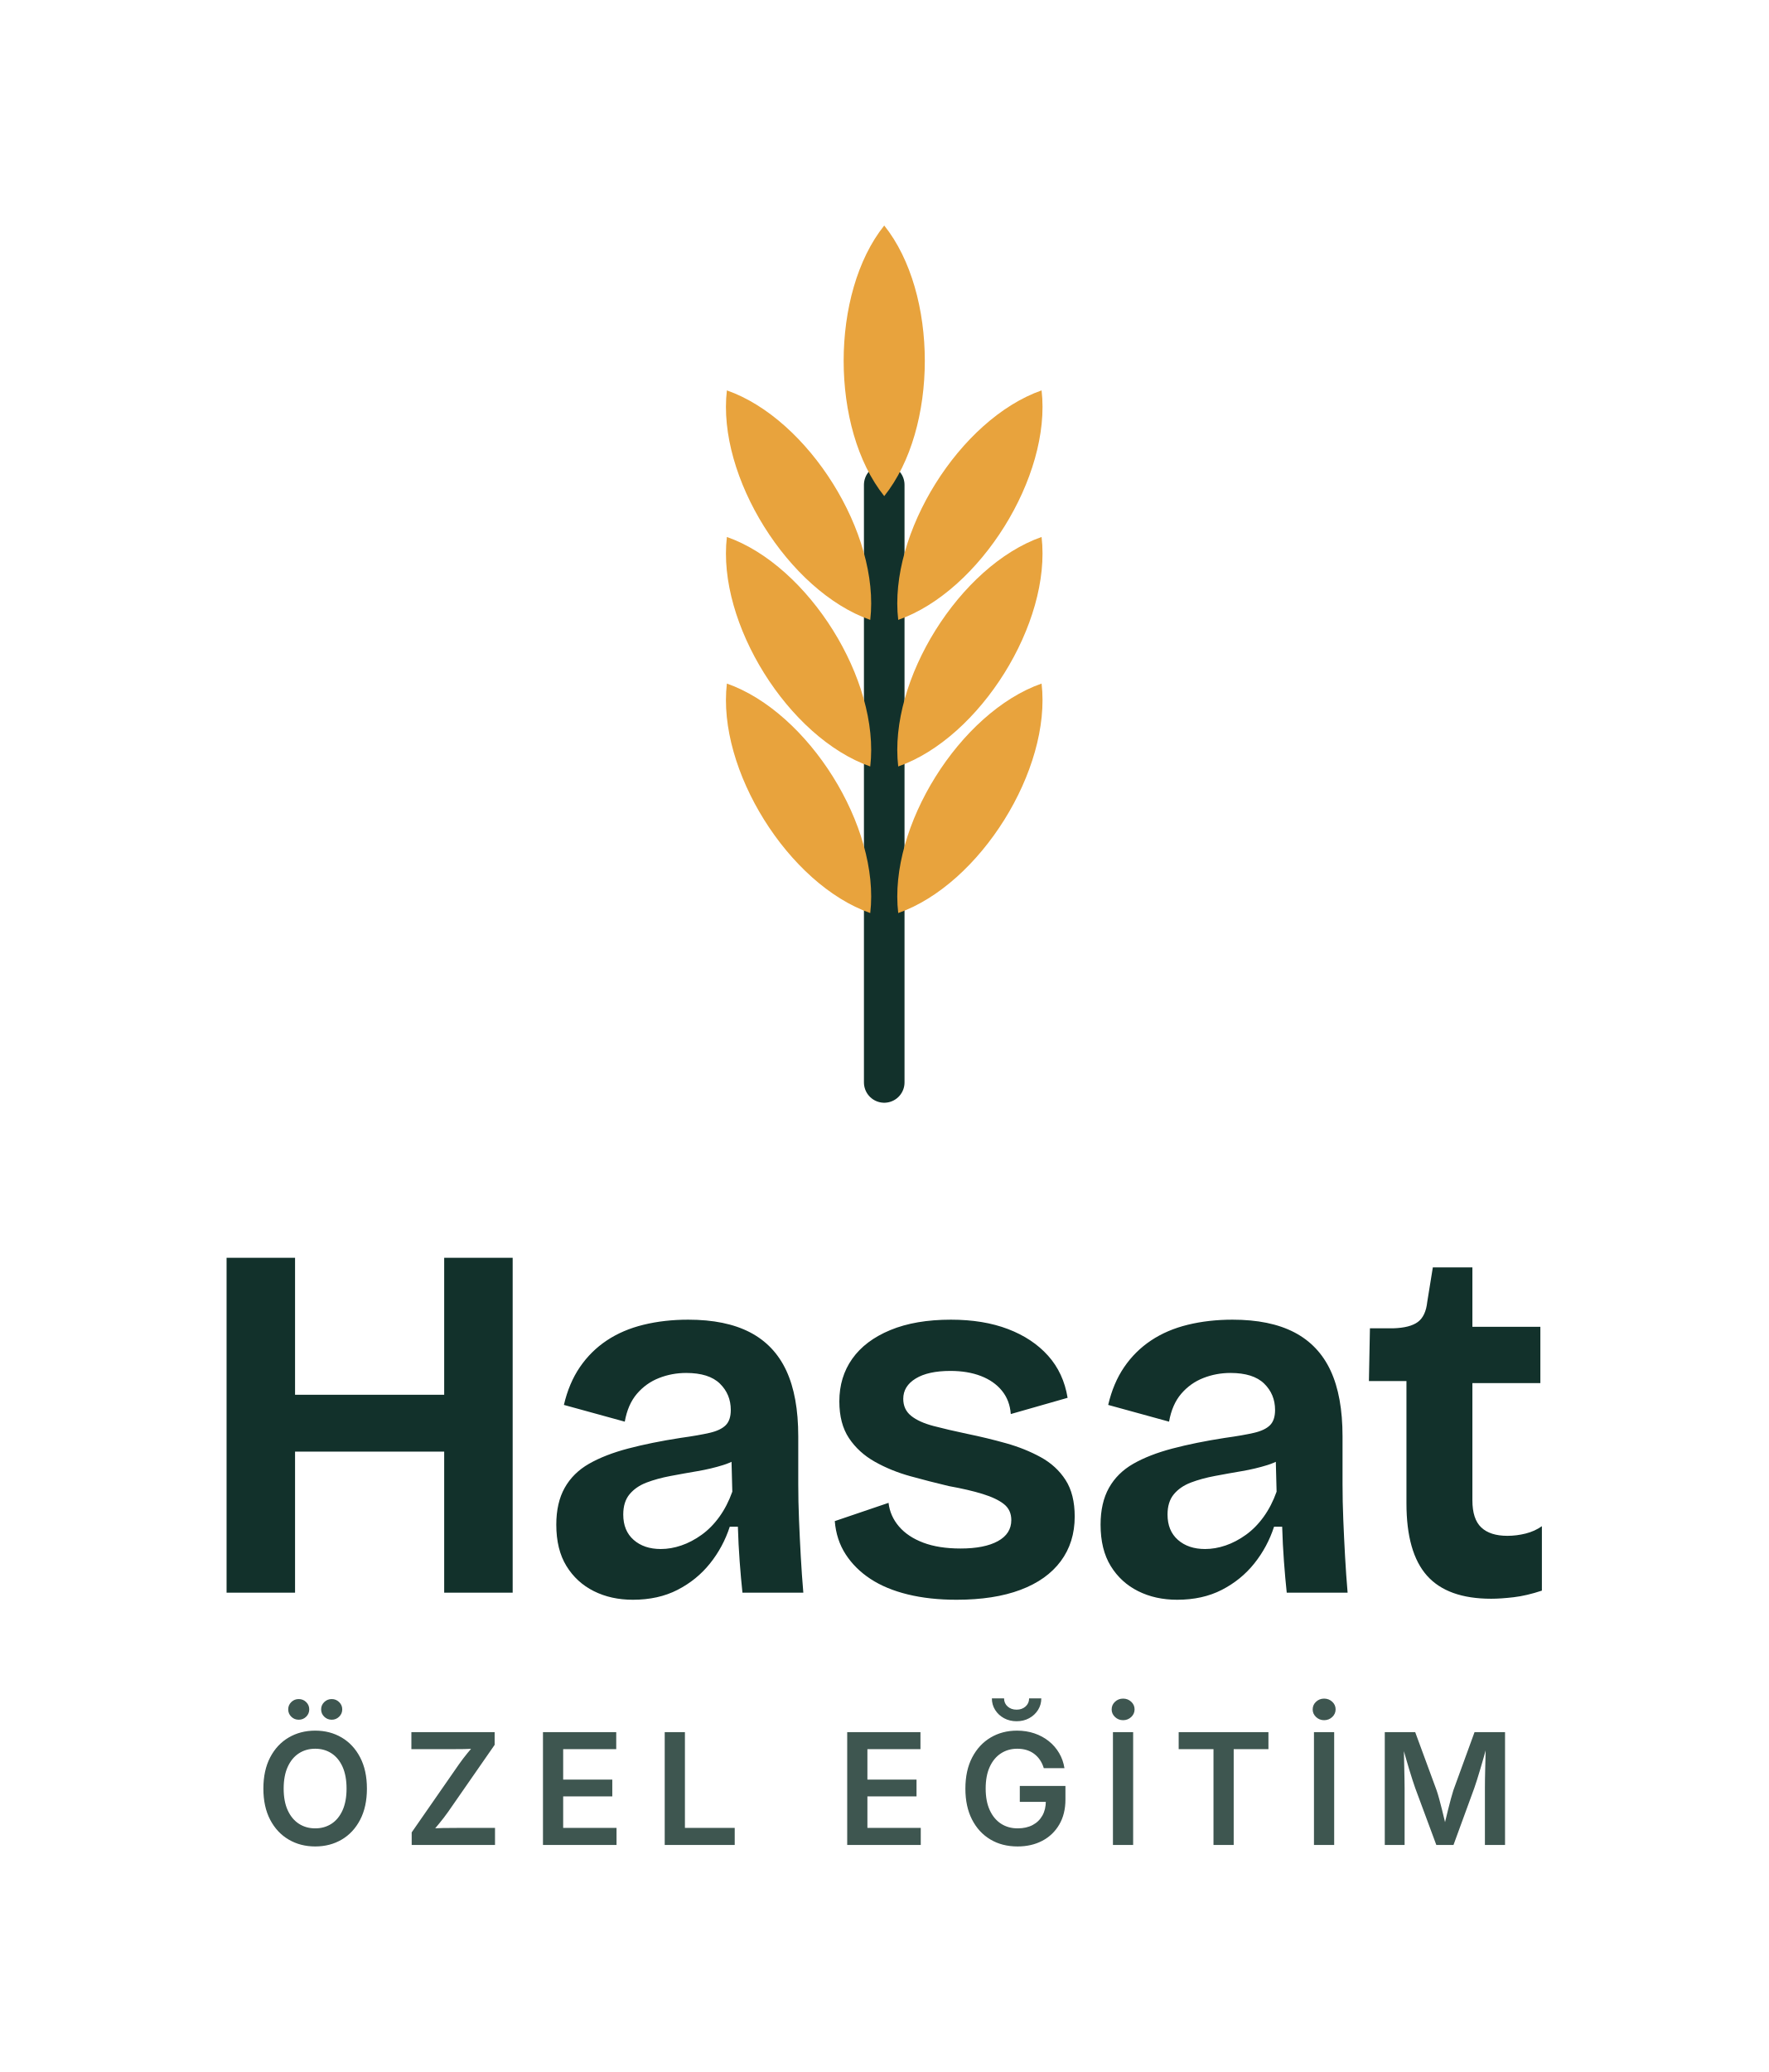
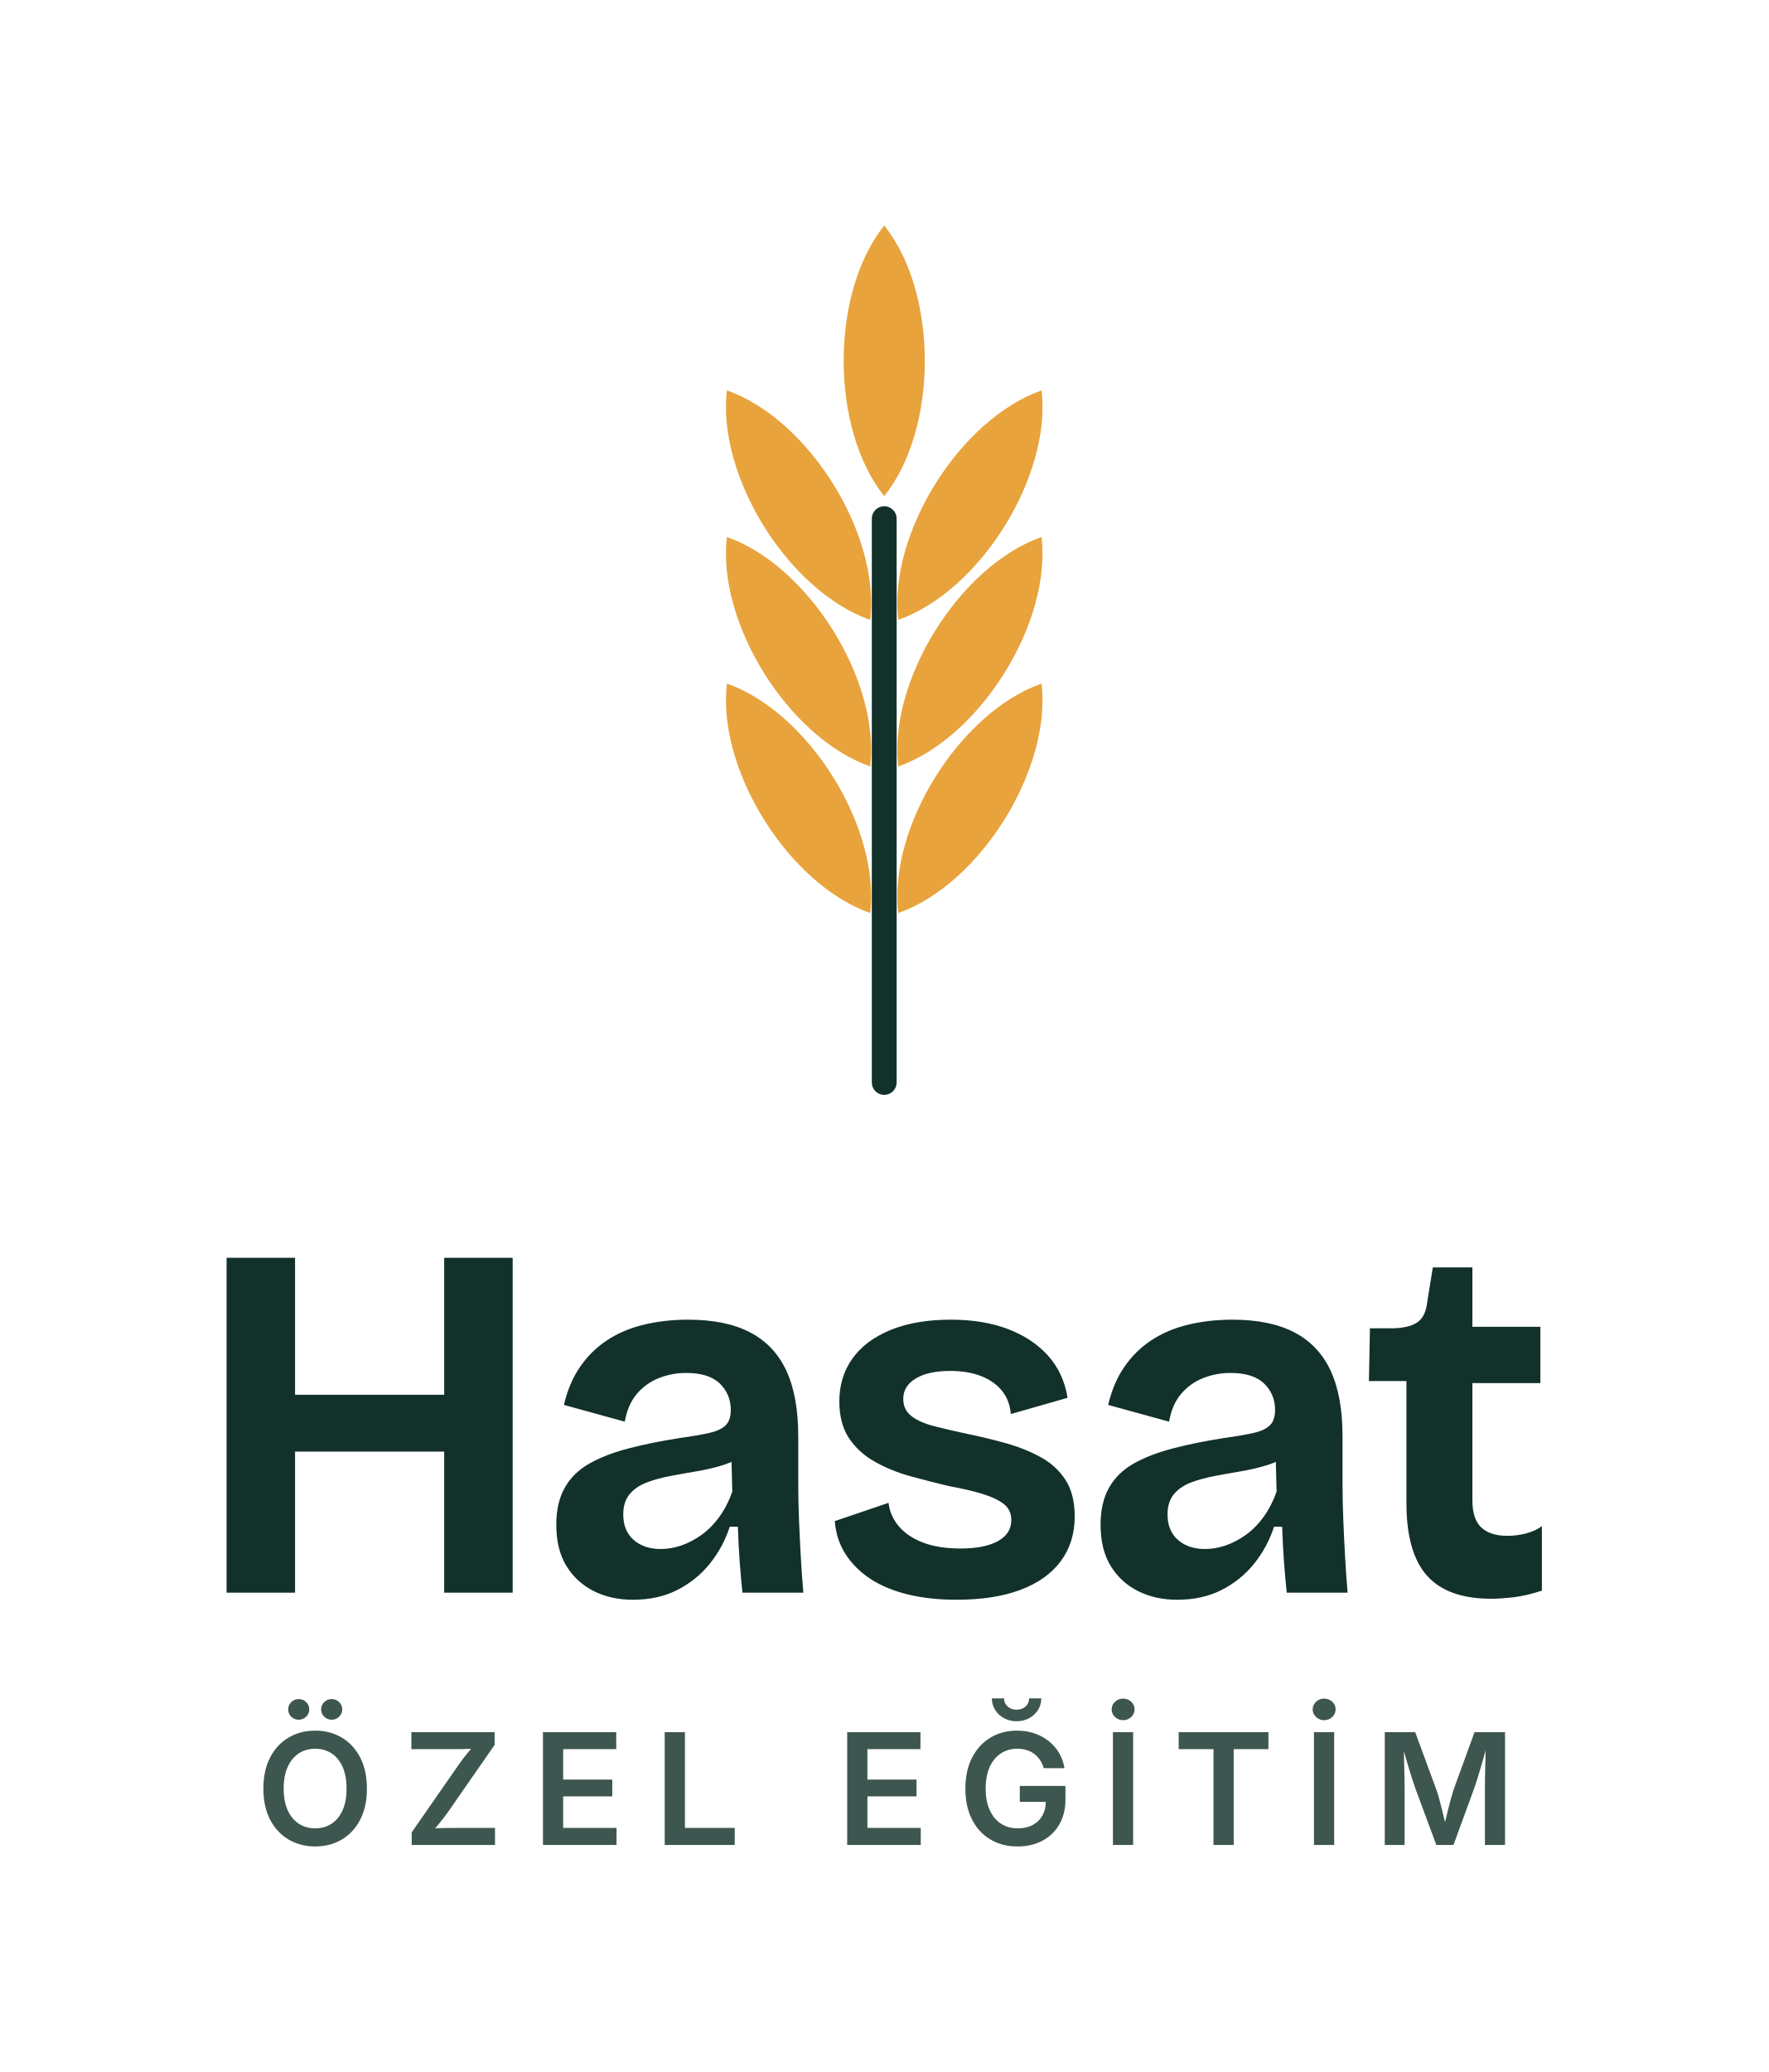
<svg xmlns="http://www.w3.org/2000/svg" viewBox="0 0 250.7 294.02" width="251" height="294" role="img" aria-label="Hasat Özel Eğitim">
  <g transform="translate(32 32)">
    <g transform="translate(29.35 -1.6) scale(3.2)">
-       <path d="M20 38.5 V12" fill="none" stroke="#12312B" stroke-width="1.8" stroke-linecap="round" />
+       <path d="M20 38.5 V13.5" fill="none" stroke="#12312B" stroke-width="1.1" stroke-linecap="round" />
      <path transform="translate(20 6.5) rotate(0)" d="M0 -6 C 2.4 -3, 2.4 3, 0 6 C -2.4 3, -2.4 -3, 0 -6 Z" fill="#E8A33D" />
      <path transform="translate(16.2 12.9) rotate(-32)" d="M0 -6 C 2.4 -3, 2.4 3, 0 6 C -2.4 3, -2.4 -3, 0 -6 Z" fill="#E8A33D" />
      <path transform="translate(23.8 12.9) rotate(32)" d="M0 -6 C 2.4 -3, 2.4 3, 0 6 C -2.4 3, -2.4 -3, 0 -6 Z" fill="#E8A33D" />
      <path transform="translate(16.2 19.4) rotate(-32)" d="M0 -6 C 2.4 -3, 2.4 3, 0 6 C -2.4 3, -2.4 -3, 0 -6 Z" fill="#E8A33D" />
      <path transform="translate(23.8 19.4) rotate(32)" d="M0 -6 C 2.4 -3, 2.4 3, 0 6 C -2.4 3, -2.4 -3, 0 -6 Z" fill="#E8A33D" />
      <path transform="translate(16.2 25.9) rotate(-32)" d="M0 -6 C 2.4 -3, 2.4 3, 0 6 C -2.4 3, -2.4 -3, 0 -6 Z" fill="#E8A33D" />
      <path transform="translate(23.8 25.9) rotate(32)" d="M0 -6 C 2.4 -3, 2.4 3, 0 6 C -2.4 3, -2.4 -3, 0 -6 Z" fill="#E8A33D" />
    </g>
    <path transform="translate(-5.11 194.0)" fill="#12312B" d="M36.0 0.0V-47.52H45.72V0.0ZM5.112 0.0V-47.52H14.832V0.0ZM10.944 -20.016V-28.08H40.032V-20.016ZM62.784 1.008Q59.688 1.008 57.24 -0.216Q54.792 -1.44 53.352 -3.78Q51.912 -6.12 51.912 -9.648Q51.912 -12.744 53.1 -14.868Q54.288 -16.992 56.556 -18.288Q58.824 -19.584 62.1 -20.448Q65.376 -21.312 69.552 -21.96Q72.144 -22.32 73.692 -22.68Q75.24 -23.04 75.96 -23.76Q76.68 -24.48 76.68 -25.92Q76.68 -28.152 75.132 -29.664Q73.584 -31.176 70.344 -31.176Q68.328 -31.176 66.492 -30.456Q64.656 -29.736 63.36 -28.224Q62.064 -26.712 61.632 -24.264L52.992 -26.64Q53.712 -29.736 55.26 -32.004Q56.808 -34.272 59.076 -35.784Q61.344 -37.296 64.296 -38.016Q67.248 -38.736 70.632 -38.736Q75.96 -38.736 79.416 -36.936Q82.872 -35.136 84.564 -31.5Q86.256 -27.864 86.256 -22.176V-15.408Q86.256 -12.96 86.364 -10.332Q86.472 -7.704 86.616 -5.112Q86.76 -2.52 86.976 0.0H78.336Q78.12 -2.016 77.94 -4.428Q77.76 -6.84 77.688 -9.36H76.536Q75.6 -6.48 73.728 -4.14Q71.856 -1.8 69.12 -0.396Q66.384 1.008 62.784 1.008ZM66.744 -6.192Q68.184 -6.192 69.66 -6.696Q71.136 -7.2 72.54 -8.208Q73.944 -9.216 75.06 -10.764Q76.176 -12.312 76.896 -14.328L76.752 -19.872L78.48 -19.656Q77.328 -18.648 75.6 -18.108Q73.872 -17.568 71.964 -17.244Q70.056 -16.92 68.148 -16.56Q66.24 -16.2 64.728 -15.624Q63.216 -15.048 62.316 -13.968Q61.416 -12.888 61.416 -11.088Q61.416 -8.784 62.892 -7.488Q64.368 -6.192 66.744 -6.192ZM108.72 1.008Q104.904 1.008 101.808 0.252Q98.712 -0.504 96.516 -1.944Q94.32 -3.384 92.988 -5.436Q91.656 -7.488 91.44 -10.152L99.072 -12.744Q99.288 -10.872 100.548 -9.396Q101.808 -7.92 104.004 -7.092Q106.2 -6.264 109.296 -6.264Q112.68 -6.264 114.588 -7.308Q116.496 -8.352 116.496 -10.296Q116.496 -11.736 115.452 -12.564Q114.408 -13.392 112.428 -14.004Q110.448 -14.616 107.64 -15.12Q104.904 -15.768 102.168 -16.524Q99.432 -17.28 97.128 -18.576Q94.824 -19.872 93.456 -21.924Q92.088 -23.976 92.088 -27.144Q92.088 -30.6 93.924 -33.192Q95.76 -35.784 99.324 -37.26Q102.888 -38.736 107.928 -38.736Q112.536 -38.736 116.028 -37.404Q119.52 -36.072 121.716 -33.624Q123.912 -31.176 124.488 -27.648L116.424 -25.344Q116.28 -27.288 115.164 -28.656Q114.048 -30.024 112.176 -30.744Q110.304 -31.464 107.856 -31.464Q104.688 -31.464 102.924 -30.384Q101.16 -29.304 101.16 -27.504Q101.16 -25.992 102.276 -25.092Q103.392 -24.192 105.444 -23.652Q107.496 -23.112 110.232 -22.536Q113.04 -21.96 115.74 -21.204Q118.44 -20.448 120.672 -19.224Q122.904 -18.0 124.2 -15.984Q125.496 -13.968 125.496 -10.8Q125.496 -7.128 123.516 -4.464Q121.536 -1.8 117.792 -0.396Q114.048 1.008 108.72 1.008ZM140.04 1.008Q136.944 1.008 134.496 -0.216Q132.048 -1.44 130.608 -3.78Q129.168 -6.12 129.168 -9.648Q129.168 -12.744 130.356 -14.868Q131.544 -16.992 133.812 -18.288Q136.08 -19.584 139.356 -20.448Q142.632 -21.312 146.808 -21.96Q149.4 -22.32 150.948 -22.68Q152.496 -23.04 153.216 -23.76Q153.936 -24.48 153.936 -25.92Q153.936 -28.152 152.388 -29.664Q150.84 -31.176 147.6 -31.176Q145.584 -31.176 143.748 -30.456Q141.912 -29.736 140.616 -28.224Q139.32 -26.712 138.888 -24.264L130.248 -26.64Q130.968 -29.736 132.516 -32.004Q134.064 -34.272 136.332 -35.784Q138.6 -37.296 141.552 -38.016Q144.504 -38.736 147.888 -38.736Q153.216 -38.736 156.672 -36.936Q160.128 -35.136 161.82 -31.5Q163.512 -27.864 163.512 -22.176V-15.408Q163.512 -12.96 163.62 -10.332Q163.728 -7.704 163.872 -5.112Q164.016 -2.52 164.232 0.0H155.592Q155.376 -2.016 155.196 -4.428Q155.016 -6.84 154.944 -9.36H153.792Q152.856 -6.48 150.984 -4.14Q149.112 -1.8 146.376 -0.396Q143.64 1.008 140.04 1.008ZM144.0 -6.192Q145.44 -6.192 146.916 -6.696Q148.392 -7.2 149.796 -8.208Q151.2 -9.216 152.316 -10.764Q153.432 -12.312 154.152 -14.328L154.008 -19.872L155.736 -19.656Q154.584 -18.648 152.856 -18.108Q151.128 -17.568 149.22 -17.244Q147.312 -16.92 145.404 -16.56Q143.496 -16.2 141.984 -15.624Q140.472 -15.048 139.572 -13.968Q138.672 -12.888 138.672 -11.088Q138.672 -8.784 140.148 -7.488Q141.624 -6.192 144.0 -6.192ZM184.608 0.864Q178.416 0.864 175.5 -2.412Q172.584 -5.688 172.584 -12.672V-30.024H167.256L167.4 -37.512H170.712Q173.088 -37.584 174.204 -38.412Q175.32 -39.24 175.536 -41.256L176.328 -46.152H181.944V-37.728H191.592V-29.736H181.944V-13.104Q181.944 -10.44 183.204 -9.252Q184.464 -8.064 186.912 -8.064Q188.208 -8.064 189.504 -8.388Q190.8 -8.712 191.808 -9.432V-0.288Q189.648 0.432 187.812 0.648Q185.976 0.864 184.608 0.864Z" />
    <path transform="translate(4.12 229.8)" fill="#3E5650" d="M8.465 0.215Q6.359 0.215 4.694 -0.763Q3.029 -1.74 2.068 -3.577Q1.106 -5.414 1.106 -7.992Q1.106 -10.581 2.068 -12.423Q3.029 -14.266 4.694 -15.243Q6.359 -16.221 8.465 -16.221Q10.56 -16.221 12.219 -15.243Q13.879 -14.266 14.84 -12.423Q15.802 -10.581 15.802 -7.992Q15.802 -5.414 14.84 -3.572Q13.879 -1.729 12.219 -0.757Q10.56 0.215 8.465 0.215ZM8.465 -2.353Q9.765 -2.353 10.769 -3.002Q11.773 -3.652 12.343 -4.915Q12.912 -6.177 12.912 -7.992Q12.912 -9.829 12.343 -11.091Q11.773 -12.354 10.769 -13.003Q9.765 -13.653 8.465 -13.653Q7.154 -13.653 6.145 -12.998Q5.135 -12.343 4.56 -11.081Q3.985 -9.818 3.985 -7.992Q3.985 -6.177 4.56 -4.92Q5.135 -3.663 6.145 -3.008Q7.154 -2.353 8.465 -2.353ZM10.807 -17.768Q10.184 -17.768 9.743 -18.197Q9.303 -18.627 9.303 -19.239Q9.303 -19.841 9.743 -20.271Q10.184 -20.7 10.807 -20.7Q11.419 -20.7 11.859 -20.271Q12.3 -19.841 12.3 -19.239Q12.3 -18.627 11.859 -18.197Q11.419 -17.768 10.807 -17.768ZM6.123 -17.768Q5.5 -17.768 5.065 -18.197Q4.63 -18.627 4.63 -19.239Q4.63 -19.841 5.065 -20.271Q5.5 -20.7 6.123 -20.7Q6.746 -20.7 7.181 -20.271Q7.616 -19.841 7.616 -19.239Q7.616 -18.627 7.181 -18.197Q6.746 -17.768 6.123 -17.768ZM22.157 0.0V-1.783L28.871 -11.451Q29.43 -12.246 30.09 -13.052Q30.751 -13.857 31.428 -14.642L31.664 -13.718Q30.622 -13.621 29.569 -13.605Q28.517 -13.589 27.464 -13.589H22.114V-16.006H33.931V-14.201L27.335 -4.705Q26.744 -3.867 26.051 -3.029Q25.358 -2.191 24.66 -1.364L24.424 -2.288Q25.509 -2.385 26.583 -2.401Q27.657 -2.417 28.731 -2.417H33.984V0.0ZM40.791 0.0V-16.006H51.19V-13.589H43.659V-9.271H50.631V-6.886H43.659V-2.417H51.233V0.0ZM58.071 0.0V-16.006H60.94V-2.417H68.008V0.0ZM83.974 0.0V-16.006H94.372V-13.589H86.842V-9.271H93.814V-6.886H86.842V-2.417H94.415V0.0ZM108.161 0.215Q105.948 0.215 104.283 -0.784Q102.618 -1.783 101.684 -3.62Q100.749 -5.457 100.749 -7.981Q100.749 -10.57 101.711 -12.413Q102.672 -14.255 104.326 -15.238Q105.981 -16.221 108.075 -16.221Q109.397 -16.221 110.541 -15.834Q111.685 -15.447 112.582 -14.733Q113.479 -14.019 114.053 -13.041Q114.628 -12.063 114.811 -10.893H111.878Q111.685 -11.537 111.346 -12.042Q111.008 -12.547 110.53 -12.912Q110.052 -13.277 109.445 -13.465Q108.838 -13.653 108.108 -13.653Q106.819 -13.653 105.803 -12.998Q104.788 -12.343 104.208 -11.086Q103.628 -9.829 103.628 -8.003Q103.628 -6.198 104.208 -4.936Q104.788 -3.674 105.809 -3.013Q106.829 -2.353 108.172 -2.353Q109.397 -2.353 110.294 -2.825Q111.191 -3.298 111.679 -4.168Q112.168 -5.038 112.168 -6.22L112.823 -6.112H108.473V-8.368H114.95V-6.445Q114.95 -4.394 114.075 -2.895Q113.199 -1.396 111.669 -0.591Q110.138 0.215 108.161 0.215ZM108.022 -17.553Q107.033 -17.553 106.239 -17.982Q105.444 -18.412 104.976 -19.153Q104.509 -19.895 104.509 -20.797H106.239Q106.239 -20.099 106.743 -19.647Q107.248 -19.196 108.022 -19.196Q108.784 -19.196 109.289 -19.647Q109.794 -20.099 109.794 -20.797H111.524Q111.524 -19.895 111.062 -19.159Q110.6 -18.423 109.81 -17.988Q109.021 -17.553 108.022 -17.553ZM124.561 -16.006V0.0H121.693V-16.006ZM123.132 -17.703Q122.466 -17.703 121.988 -18.154Q121.51 -18.605 121.51 -19.229Q121.51 -19.873 121.988 -20.319Q122.466 -20.765 123.132 -20.765Q123.809 -20.765 124.287 -20.319Q124.765 -19.873 124.765 -19.239Q124.765 -18.605 124.287 -18.154Q123.809 -17.703 123.132 -17.703ZM131.024 -13.589V-16.006H143.764V-13.589H138.833V0.0H135.965V-13.589ZM153.095 -16.006V0.0H150.227V-16.006ZM151.666 -17.703Q151 -17.703 150.522 -18.154Q150.044 -18.605 150.044 -19.229Q150.044 -19.873 150.522 -20.319Q151 -20.765 151.666 -20.765Q152.343 -20.765 152.821 -20.319Q153.299 -19.873 153.299 -19.239Q153.299 -18.605 152.821 -18.154Q152.343 -17.703 151.666 -17.703ZM160.278 0.0V-16.006H164.596L167.636 -7.745Q167.797 -7.283 167.996 -6.558Q168.195 -5.833 168.404 -4.995Q168.614 -4.157 168.802 -3.357Q168.99 -2.557 169.119 -1.944H168.538Q168.667 -2.546 168.855 -3.335Q169.043 -4.125 169.253 -4.968Q169.462 -5.812 169.661 -6.542Q169.86 -7.272 170.01 -7.745L173.018 -16.006H177.347V0.0H174.49V-8.078Q174.49 -8.594 174.5 -9.324Q174.511 -10.055 174.533 -10.893Q174.554 -11.73 174.576 -12.584Q174.597 -13.438 174.597 -14.212H174.801Q174.586 -13.363 174.334 -12.477Q174.081 -11.591 173.834 -10.758Q173.587 -9.926 173.367 -9.228Q173.147 -8.529 172.986 -8.078L170.032 0.0H167.593L164.596 -8.078Q164.435 -8.529 164.215 -9.211Q163.995 -9.894 163.742 -10.721Q163.49 -11.548 163.237 -12.445Q162.985 -13.342 162.738 -14.212H162.974Q162.985 -13.492 163.006 -12.649Q163.028 -11.806 163.044 -10.957Q163.06 -10.108 163.076 -9.362Q163.092 -8.615 163.092 -8.078V0.0Z" />
  </g>
</svg>
